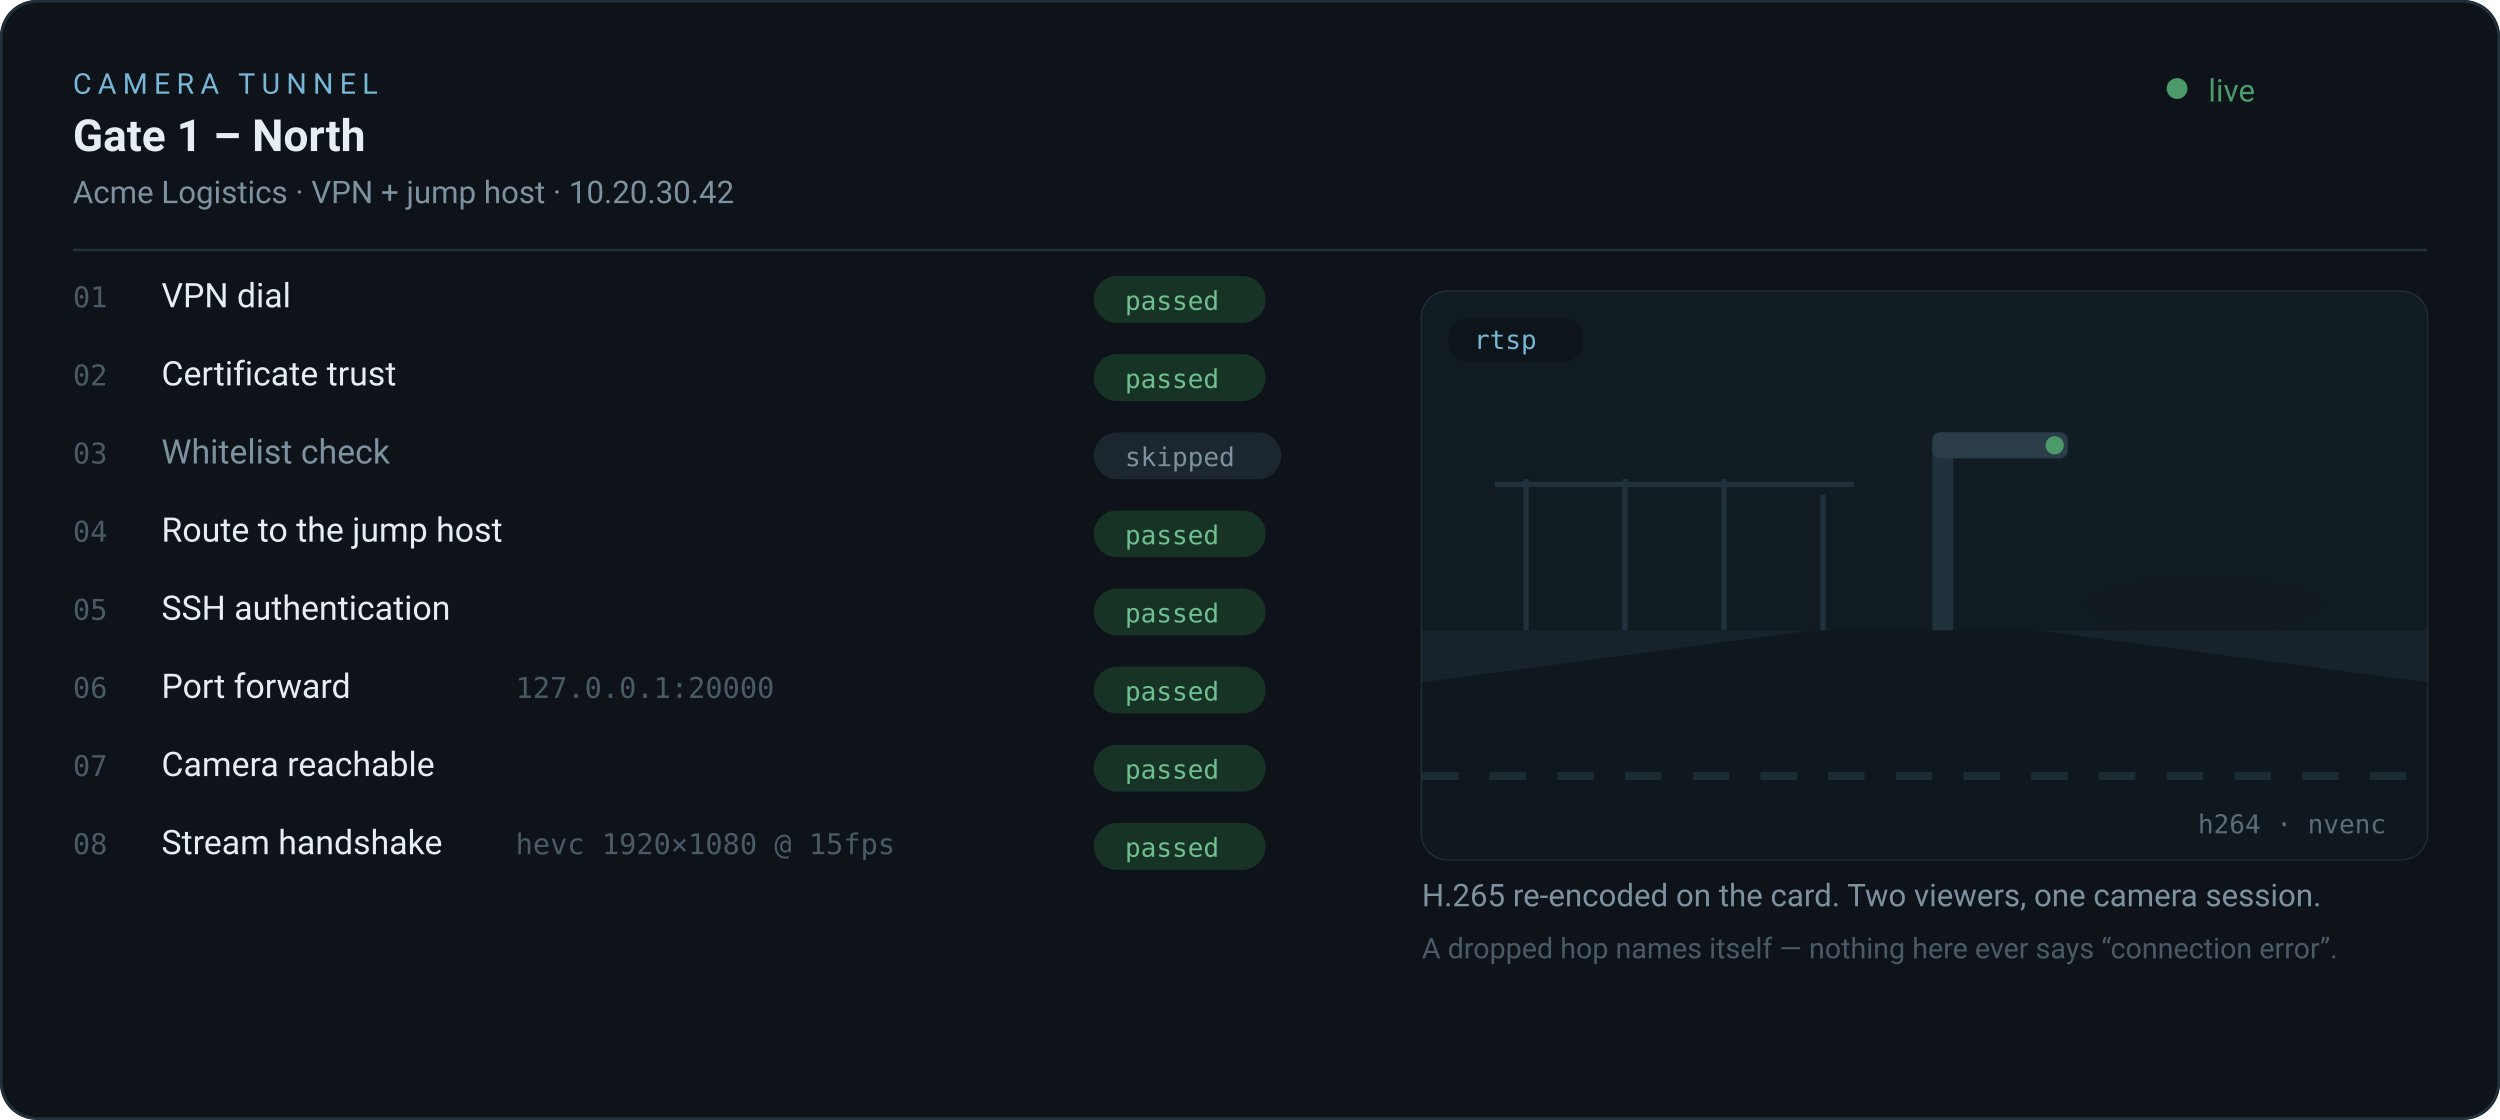
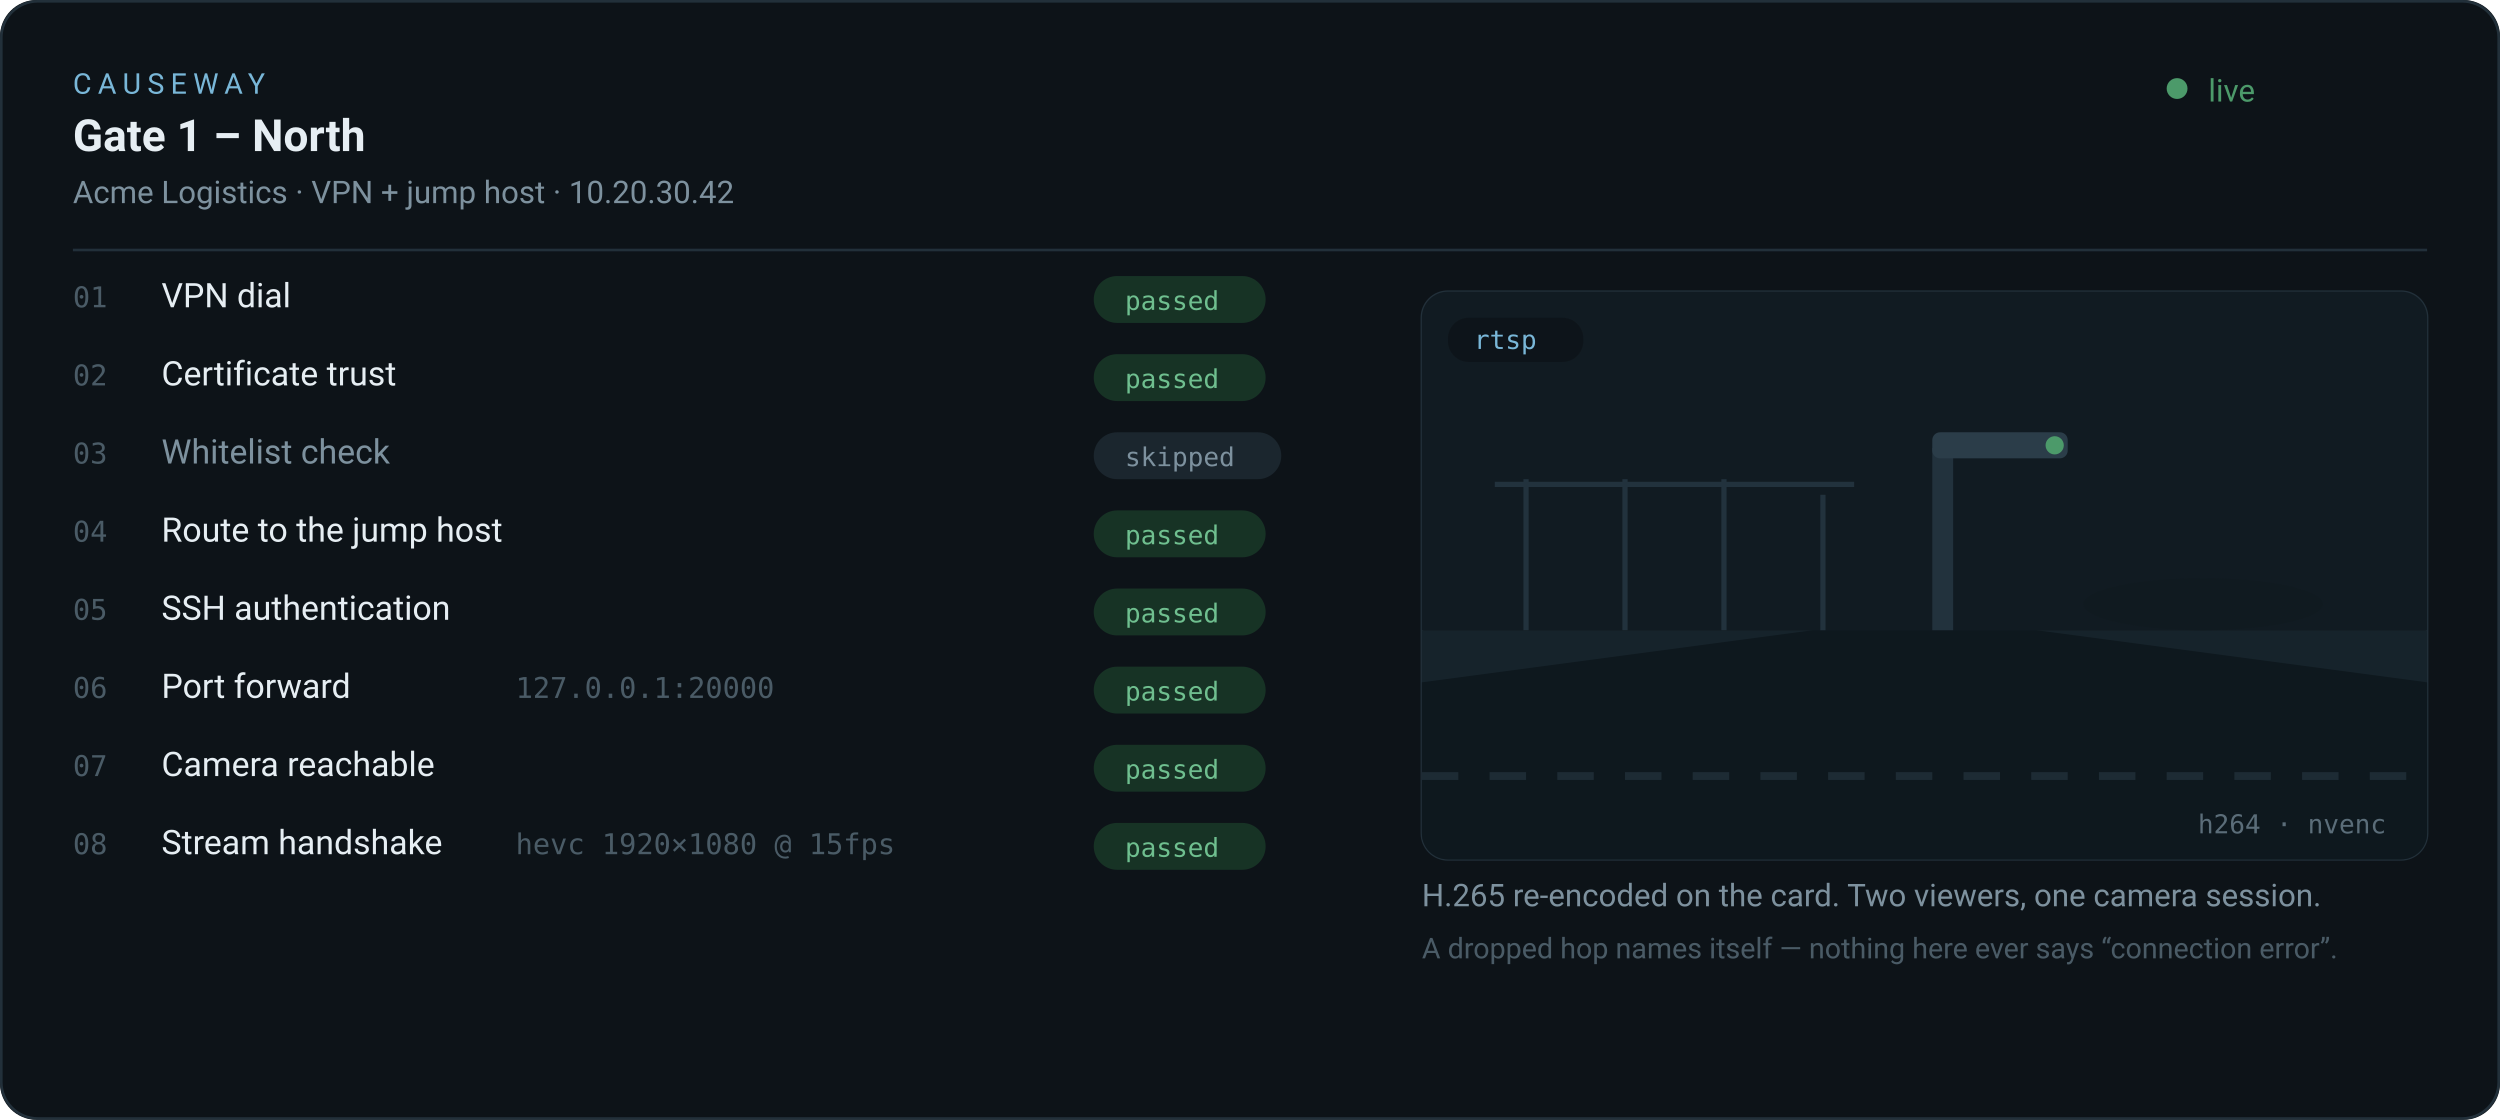
- <svg xmlns="http://www.w3.org/2000/svg" viewBox="0 0 960 430" width="960" height="430" role="img" aria-label="Camera Tunnel walking its eight connection gates, then playing a live preview">
+ <svg xmlns="http://www.w3.org/2000/svg" viewBox="0 0 960 430" width="960" height="430" role="img" aria-label="Causeway walking its eight connection gates, then playing a live preview">
  <style>
    /* One 14s cycle, and every element is on it with no animation-delay: the
       stagger lives in the keyframe percentages instead. Delays would shift each
       element's whole timeline, so the rows would also *vanish* one at a time at
       the end of the loop -- and any frame sampled near the boundary, including
       a thumbnail, would show a ladder with holes in it. This way everything
       restarts on the same tick and every frame is a coherent picture.

       Every cycle starts *finished* -- opacity 1 at 0% -- then blanks for a
       beat and rebuilds. That ordering is deliberate: anything that renders a
       single frame rather than playing the animation renders frame zero, and
       frame zero has to be the complete picture. Built the other way round, a
       thumbnail, a PDF export or a still preview is an empty card.

       CSS rather than SMIL because CSS survives GitHub's image pipeline, and
       nothing here needs script. */
    .f { font-family: ui-sans-serif, -apple-system, "Segoe UI", Roboto, sans-serif; }
    .m { font-family: ui-monospace, SFMono-Regular, Menlo, Consolas, monospace; }

    .step1, .step2, .step3, .step4, .step5,
    .step6, .step7, .step8, .step9 { animation: 14s linear infinite; }
    .step1 { animation-name: s1 } .step2 { animation-name: s2 }
    .step3 { animation-name: s3 } .step4 { animation-name: s4 }
    .step5 { animation-name: s5 } .step6 { animation-name: s6 }
    .step7 { animation-name: s7 } .step8 { animation-name: s8 }
    .step9 { animation-name: s9 }

    .livedot { animation: blink 1.6s ease-in-out infinite; }

    @keyframes s1 { 0%,2% { opacity: 1 } 3%,8% { opacity: 0 } 10%,100% { opacity: 1 } }
    @keyframes s2 { 0%,2% { opacity: 1 } 3%,12% { opacity: 0 } 14%,100% { opacity: 1 } }
    @keyframes s3 { 0%,2% { opacity: 1 } 3%,16% { opacity: 0 } 18%,100% { opacity: 1 } }
    @keyframes s4 { 0%,2% { opacity: 1 } 3%,20% { opacity: 0 } 22%,100% { opacity: 1 } }
    @keyframes s5 { 0%,2% { opacity: 1 } 3%,24% { opacity: 0 } 26%,100% { opacity: 1 } }
    @keyframes s6 { 0%,2% { opacity: 1 } 3%,28% { opacity: 0 } 30%,100% { opacity: 1 } }
    @keyframes s7 { 0%,2% { opacity: 1 } 3%,32% { opacity: 0 } 34%,100% { opacity: 1 } }
    @keyframes s8 { 0%,2% { opacity: 1 } 3%,36% { opacity: 0 } 38%,100% { opacity: 1 } }
    @keyframes s9 { 0%,2% { opacity: 1 } 3%,40% { opacity: 0 } 42%,100% { opacity: 1 } }

    @keyframes blink { 0%, 100% { opacity: 1 } 50% { opacity: .25 } }
  </style>
  <rect width="960" height="430" rx="14" fill="#0d1318" />
  <rect x="0.5" y="0.5" width="959" height="429" rx="14" fill="none" stroke="#22303a" />
  <g class="f">
-     <text x="28" y="36" fill="#79b7d8" font-size="11" letter-spacing="2.4">CAMERA TUNNEL</text>
+     <text x="28" y="36" fill="#79b7d8" font-size="11" letter-spacing="2.4">CAUSEWAY</text>
    <text x="28" y="58" fill="#e6eef3" font-size="17" font-weight="600">Gate 1 – North</text>
    <text x="28" y="78" fill="#7d919e" font-size="12">Acme Logistics · VPN + jump host · 10.20.30.42</text>
  </g>
  <g class="video step9">
    <circle cx="836" cy="34" r="4" fill="#4c9a6a" class="livedot" />
    <text x="848" y="39" class="f" fill="#4c9a6a" font-size="12">live</text>
  </g>
  <line x1="28" y1="96" x2="932" y2="96" stroke="#22303a" />
  <g transform="translate(28 118)">
    <g class="row step1">
      <text class="m" x="0" y="0" fill="#4a5b66" font-size="11">01</text>
      <text class="f" x="34" y="0" fill="#e6eef3" font-size="13">VPN dial</text>
    </g>
    <g class="pill step1">
      <rect x="392" y="-12" width="66" height="18" rx="9" fill="#173325" />
      <text class="m" x="404" y="1" fill="#6fbf8f" font-size="10">passed</text>
    </g>
    <g class="row step2">
      <text class="m" x="0" y="30" fill="#4a5b66" font-size="11">02</text>
      <text class="f" x="34" y="30" fill="#e6eef3" font-size="13">Certificate trust</text>
    </g>
    <g class="pill step2">
      <rect x="392" y="18" width="66" height="18" rx="9" fill="#173325" />
      <text class="m" x="404" y="31" fill="#6fbf8f" font-size="10">passed</text>
    </g>
    <g class="row step3">
      <text class="m" x="0" y="60" fill="#4a5b66" font-size="11">03</text>
      <text class="f" x="34" y="60" fill="#7d919e" font-size="13">Whitelist check</text>
    </g>
    <g class="pill step3">
      <rect x="392" y="48" width="72" height="18" rx="9" fill="#1b262e" />
      <text class="m" x="404" y="61" fill="#7d919e" font-size="10">skipped</text>
    </g>
    <g class="row step4">
      <text class="m" x="0" y="90" fill="#4a5b66" font-size="11">04</text>
      <text class="f" x="34" y="90" fill="#e6eef3" font-size="13">Route to the jump host</text>
    </g>
    <g class="pill step4">
      <rect x="392" y="78" width="66" height="18" rx="9" fill="#173325" />
      <text class="m" x="404" y="91" fill="#6fbf8f" font-size="10">passed</text>
    </g>
    <g class="row step5">
      <text class="m" x="0" y="120" fill="#4a5b66" font-size="11">05</text>
      <text class="f" x="34" y="120" fill="#e6eef3" font-size="13">SSH authentication</text>
    </g>
    <g class="pill step5">
      <rect x="392" y="108" width="66" height="18" rx="9" fill="#173325" />
      <text class="m" x="404" y="121" fill="#6fbf8f" font-size="10">passed</text>
    </g>
    <g class="row step6">
      <text class="m" x="0" y="150" fill="#4a5b66" font-size="11">06</text>
      <text class="f" x="34" y="150" fill="#e6eef3" font-size="13">Port forward</text>
      <text class="m" x="170" y="150" fill="#4a5b66" font-size="11">127.0.0.1:20000</text>
    </g>
    <g class="pill step6">
      <rect x="392" y="138" width="66" height="18" rx="9" fill="#173325" />
      <text class="m" x="404" y="151" fill="#6fbf8f" font-size="10">passed</text>
    </g>
    <g class="row step7">
      <text class="m" x="0" y="180" fill="#4a5b66" font-size="11">07</text>
      <text class="f" x="34" y="180" fill="#e6eef3" font-size="13">Camera reachable</text>
    </g>
    <g class="pill step7">
      <rect x="392" y="168" width="66" height="18" rx="9" fill="#173325" />
      <text class="m" x="404" y="181" fill="#6fbf8f" font-size="10">passed</text>
    </g>
    <g class="row step8">
      <text class="m" x="0" y="210" fill="#4a5b66" font-size="11">08</text>
      <text class="f" x="34" y="210" fill="#e6eef3" font-size="13">Stream handshake</text>
      <text class="m" x="170" y="210" fill="#4a5b66" font-size="11">hevc 1920×1080 @ 15fps</text>
    </g>
    <g class="pill step8">
      <rect x="392" y="198" width="66" height="18" rx="9" fill="#173325" />
      <text class="m" x="404" y="211" fill="#6fbf8f" font-size="10">passed</text>
    </g>
  </g>
  <g class="video step9" transform="translate(546 112)">
    <rect width="386" height="218" rx="10" fill="#080c0f" stroke="#22303a" />
    <clipPath id="screen">
      <rect width="386" height="218" rx="10" />
    </clipPath>
    <g clip-path="url(#screen)">
      <rect width="386" height="130" fill="#111b22" />
      <rect y="130" width="386" height="88" fill="#16232b" />
      <path d="M0 150 L150 130 L236 130 L386 150 L386 218 L0 218 Z" fill="#0e181e" />
      <g stroke="#22323d" stroke-width="2">
        <path d="M40 130 V72 M78 130 V72 M116 130 V72 M154 130 V78" />
        <path d="M28 74 H166" />
      </g>
      <rect x="196" y="60" width="8" height="70" fill="#22323d" />
      <rect x="196" y="54" width="52" height="10" rx="3" fill="#2b3d49" />
      <circle cx="243" cy="59" r="3.5" fill="#4c9a6a" />
      <g stroke="#1d2b34" stroke-width="3" stroke-dasharray="14 12">
        <path d="M0 186 H386" />
      </g>
      <ellipse cx="300" cy="120" rx="46" ry="10" fill="#101a20" />
    </g>
    <g class="m" fill="#7d919e" font-size="10">
      <rect x="10" y="10" width="52" height="17" rx="8" fill="#0d1318" opacity=".8" />
      <text x="20" y="22" fill="#79b7d8">rtsp</text>
      <text x="298" y="208" fill="#5b6d79">h264 · nvenc</text>
    </g>
  </g>
  <g class="video step9 f" transform="translate(546 348)">
    <text x="0" y="0" fill="#7d919e" font-size="12">
      H.265 re-encoded on the card. Two viewers, one camera session.
    </text>
    <text x="0" y="20" fill="#4a5b66" font-size="11">
      A dropped hop names itself — nothing here ever says “connection error”.
    </text>
  </g>
</svg>
